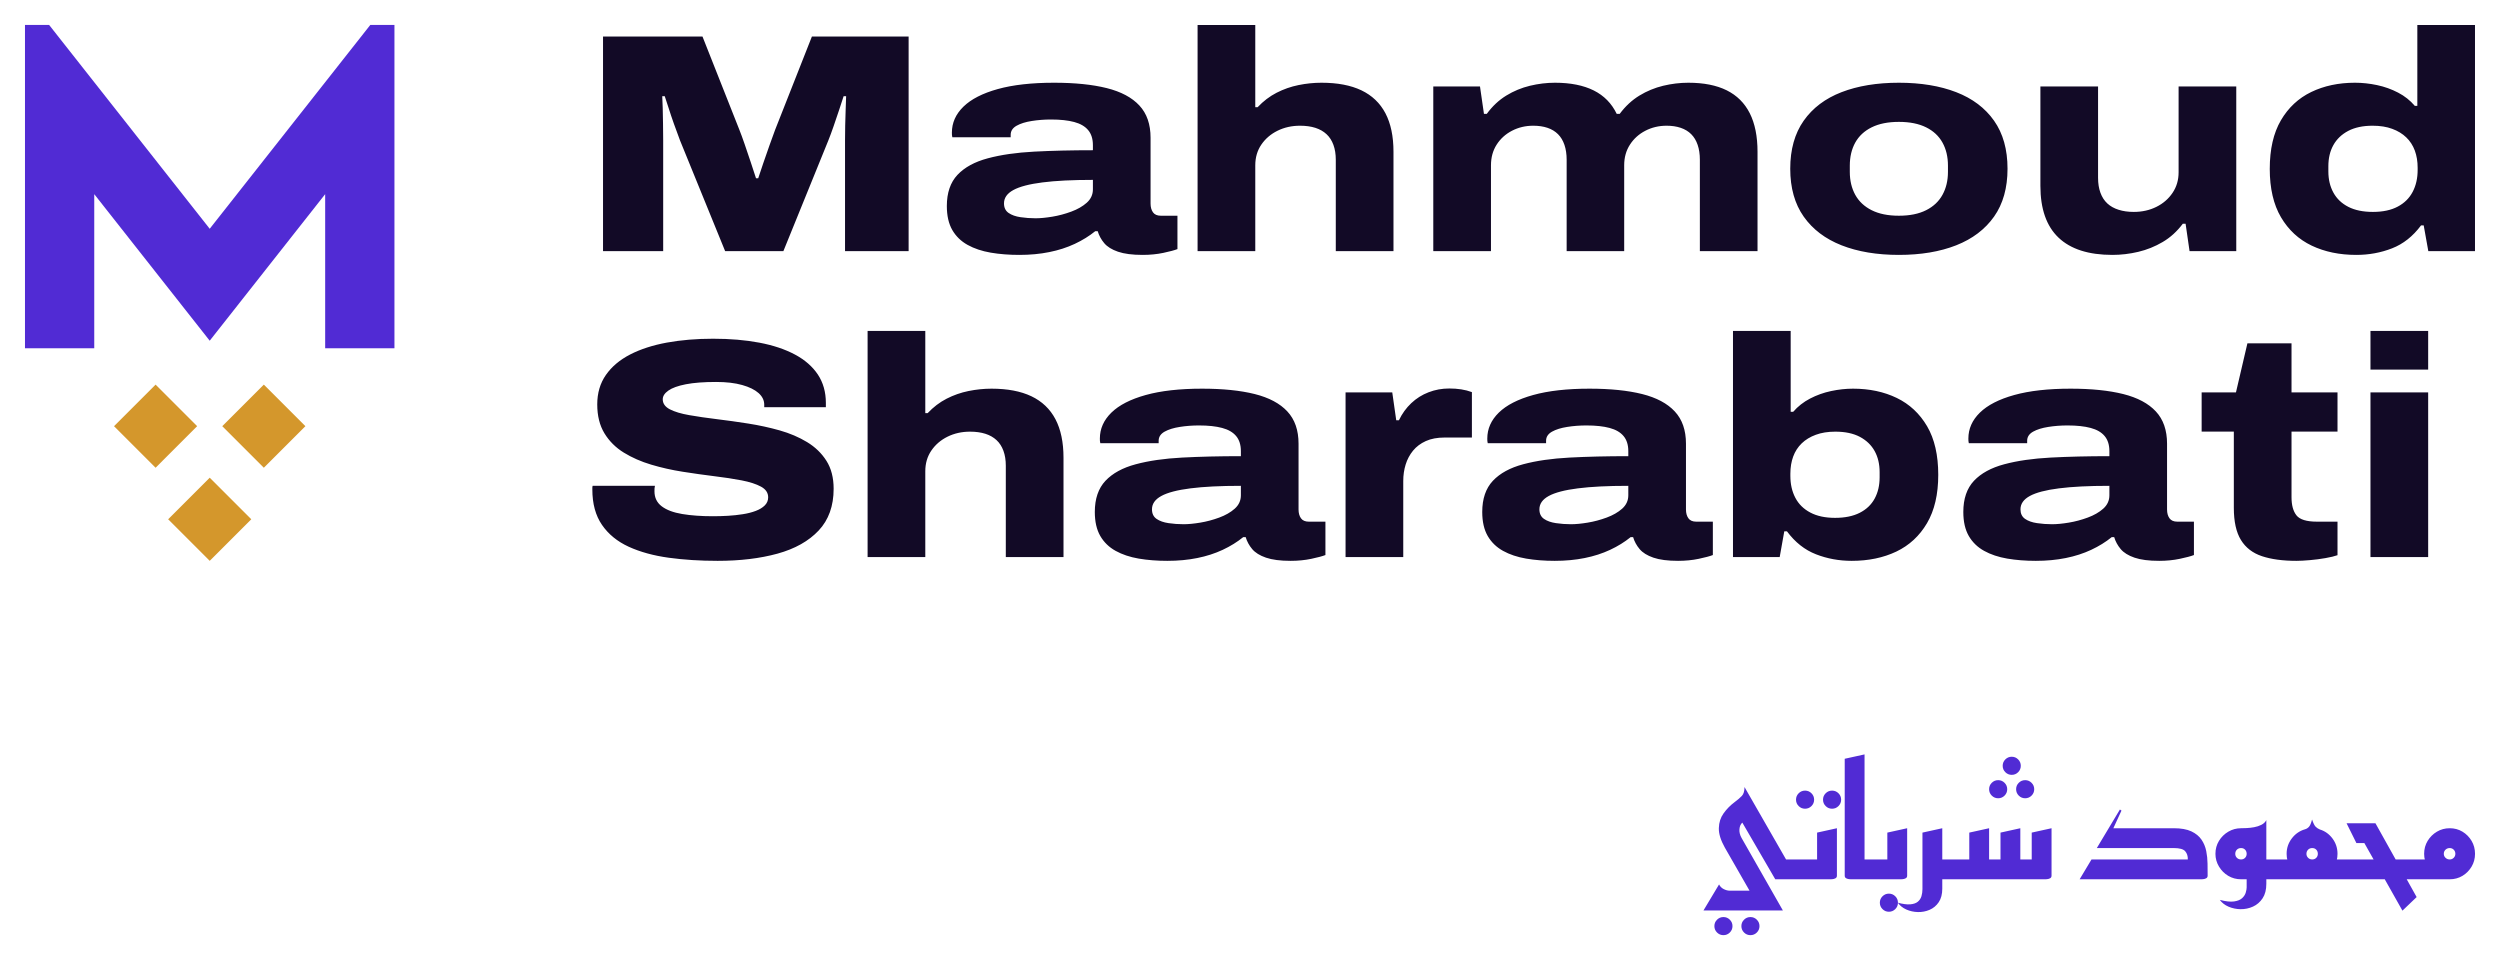
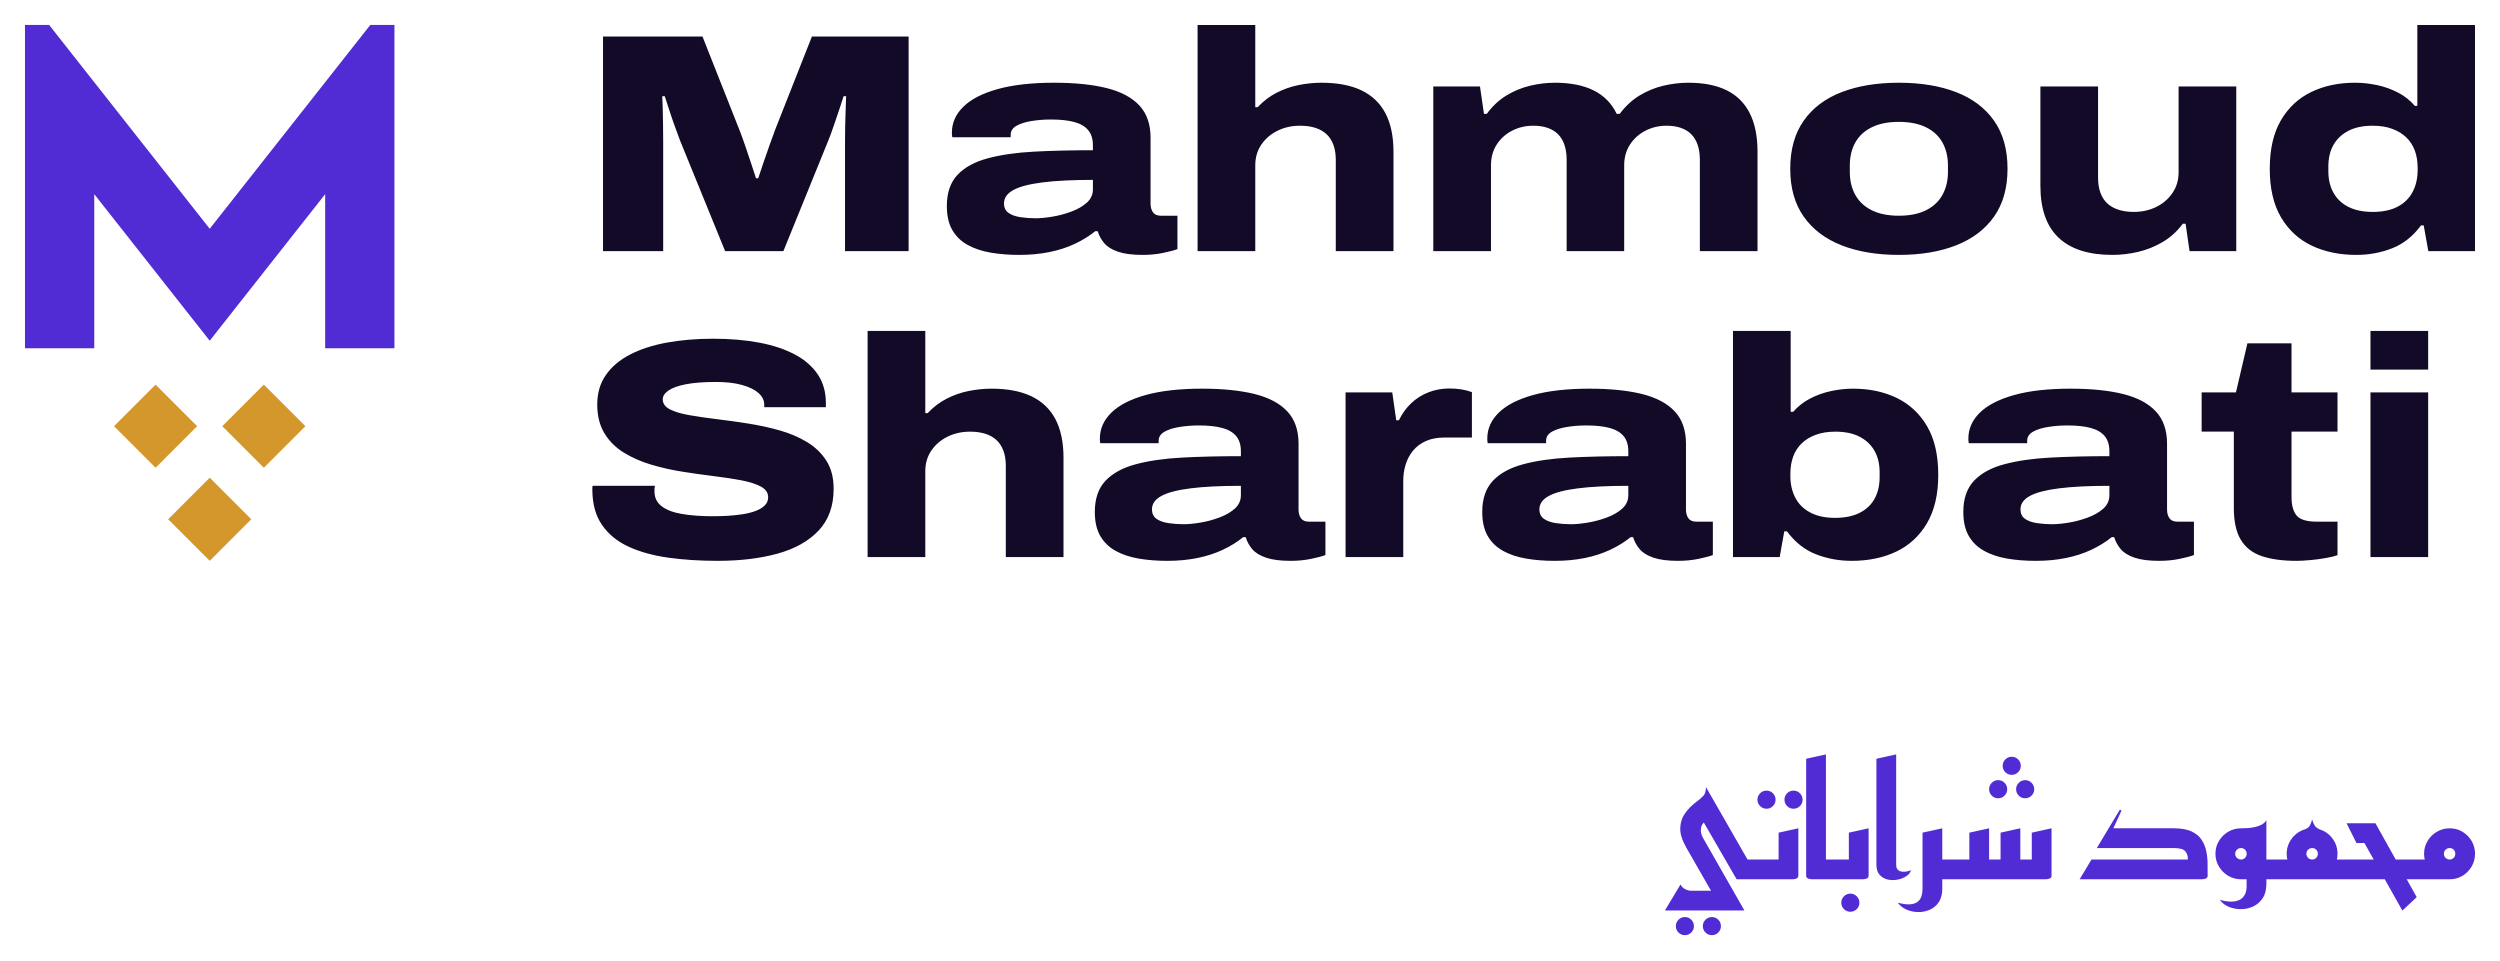
<svg xmlns="http://www.w3.org/2000/svg" viewBox="-8.00 -80.45 800.80 307.55" role="img">
  <g transform="translate(0.00 -61.36) scale(0.9246)">
    <polygon points="0.00,100.00 0.00,-12.00 8.37,-12.00 64.00,58.61 119.63,-12.00 128.00,-12.00 128.00,100.00 104.00,100.00 104.00,46.62 64.00,97.39 24.00,46.62 24.00,100.00" fill="#512bd4" />
    <polygon points="45.25,112.60 59.65,127.00 45.25,141.40 30.85,127.00" fill="#d4972c" />
    <polygon points="82.75,112.60 97.15,127.00 82.75,141.40 68.35,127.00" fill="#d4972c" />
    <polygon points="64.00,144.85 78.40,159.25 64.00,173.65 49.60,159.25" fill="#d4972c" />
  </g>
  <path transform="translate(176.71 0)" d="M8.45 0V-68.75H40.31L52.1 -38.94Q52.85 -37.07 53.81 -34.28Q54.77 -31.48 55.75 -28.55Q56.73 -25.61 57.46 -23.34H58.16Q58.84 -25.42 59.79 -28.21Q60.75 -30.99 61.76 -33.86Q62.77 -36.73 63.57 -38.85L75.36 -68.75H106.34V0H85.97V-35.48Q85.97 -37.61 86.02 -40.2Q86.07 -42.79 86.17 -45.3Q86.27 -47.82 86.32 -49.64H85.52Q84.91 -47.71 84.03 -45.09Q83.15 -42.47 82.27 -39.91Q81.38 -37.35 80.63 -35.48L66.22 0H47.57L33.11 -35.48Q32.1 -38.13 31.15 -40.82Q30.19 -43.52 29.46 -45.85Q28.72 -48.18 28.22 -49.64H27.42Q27.52 -48.22 27.57 -45.89Q27.62 -43.56 27.67 -40.87Q27.72 -38.18 27.72 -35.48V0ZM141.8 1.2Q136.88 1.2 132.64 0.48Q128.4 -0.25 125.24 -2Q122.08 -3.75 120.33 -6.77Q118.58 -9.8 118.58 -14.46Q118.58 -20.81 121.99 -24.44Q125.41 -28.06 131.7 -29.74Q138 -31.43 146.55 -31.88Q155.1 -32.33 165.37 -32.33V-33.94Q165.37 -36.96 163.85 -38.77Q162.34 -40.58 159.38 -41.37Q156.42 -42.17 151.96 -42.17Q148.76 -42.17 145.8 -41.7Q142.83 -41.24 140.93 -40.18Q139.03 -39.11 139.03 -37.26V-36.49H120.34Q120.24 -36.89 120.22 -37.21Q120.2 -37.53 120.2 -37.97Q120.2 -42.67 123.89 -46.28Q127.59 -49.89 134.89 -51.92Q142.19 -53.95 152.95 -53.95Q162.9 -53.95 169.8 -52.23Q176.69 -50.5 180.26 -46.65Q183.84 -42.81 183.84 -36.32V-15.25Q183.84 -13.51 184.62 -12.43Q185.4 -11.35 187.13 -11.35H192.45V-0.66Q191.01 -0.1 187.93 0.55Q184.85 1.2 181.32 1.2Q176.38 1.2 173.41 0.18Q170.44 -0.84 168.99 -2.57Q167.53 -4.31 166.91 -6.39H166.11Q163.26 -4.07 159.55 -2.33Q155.84 -0.59 151.4 0.3Q146.96 1.2 141.8 1.2ZM146.99 -10.53Q149.27 -10.53 152.35 -11.04Q155.43 -11.55 158.43 -12.66Q161.43 -13.76 163.4 -15.51Q165.37 -17.27 165.37 -19.8V-22.83Q155.53 -22.83 149.21 -22.02Q142.89 -21.22 139.89 -19.58Q136.89 -17.95 136.89 -15.3Q136.89 -13.26 138.36 -12.24Q139.84 -11.22 142.19 -10.88Q144.53 -10.53 146.99 -10.53ZM198.9 0V-72.45H217.38V-46.11H218.13Q220.88 -49.03 224.21 -50.74Q227.55 -52.45 231.24 -53.2Q234.93 -53.95 238.59 -53.95Q246.26 -53.95 251.37 -51.52Q256.48 -49.08 259.07 -44.17Q261.65 -39.25 261.65 -31.84V0H243.17V-29.28Q243.17 -31.97 242.41 -34.05Q241.65 -36.13 240.2 -37.47Q238.75 -38.82 236.63 -39.5Q234.5 -40.18 231.72 -40.18Q227.76 -40.18 224.5 -38.57Q221.25 -36.96 219.31 -34.11Q217.38 -31.27 217.38 -27.51V0ZM274.4 0V-52.75H289.36L290.63 -43.97H291.53Q294.22 -47.65 297.77 -49.83Q301.31 -52 305.36 -52.98Q309.41 -53.95 313.38 -53.95Q320.83 -53.95 325.79 -51.48Q330.74 -49 333.16 -43.97H334.11Q336.85 -47.65 340.42 -49.83Q343.99 -52 348.04 -52.98Q352.09 -53.95 356.1 -53.95Q363.48 -53.95 368.39 -51.52Q373.3 -49.08 375.78 -44.17Q378.26 -39.25 378.26 -31.84V0H359.79V-29.28Q359.79 -31.97 359.08 -34.05Q358.37 -36.13 357.02 -37.47Q355.67 -38.82 353.67 -39.5Q351.67 -40.18 349.14 -40.18Q345.43 -40.18 342.33 -38.57Q339.22 -36.96 337.39 -34.11Q335.55 -31.27 335.55 -27.51V0H317.12V-29.28Q317.12 -31.97 316.41 -34.05Q315.7 -36.13 314.35 -37.47Q313 -38.82 311 -39.5Q309 -40.18 306.42 -40.18Q302.71 -40.18 299.61 -38.57Q296.51 -36.96 294.69 -34.11Q292.88 -31.27 292.88 -27.51V0ZM423.54 1.2Q413 1.2 405.18 -1.87Q397.36 -4.95 393.05 -11.07Q388.74 -17.19 388.74 -26.4Q388.74 -35.65 393.05 -41.78Q397.36 -47.91 405.18 -50.93Q413 -53.95 423.54 -53.95Q434.07 -53.95 441.89 -50.93Q449.71 -47.91 454.03 -41.78Q458.34 -35.65 458.34 -26.4Q458.34 -17.19 454.03 -11.07Q449.71 -4.95 441.89 -1.87Q434.07 1.2 423.54 1.2ZM423.54 -11.35Q428.76 -11.35 432.27 -13.12Q435.77 -14.88 437.51 -18.05Q439.26 -21.22 439.26 -25.4V-27.4Q439.26 -31.62 437.51 -34.77Q435.77 -37.92 432.27 -39.66Q428.76 -41.41 423.54 -41.41Q418.32 -41.41 414.81 -39.66Q411.31 -37.92 409.56 -34.77Q407.82 -31.62 407.82 -27.4V-25.4Q407.82 -21.22 409.56 -18.05Q411.31 -14.88 414.81 -13.12Q418.32 -11.35 423.54 -11.35ZM491.93 1.2Q480.49 1.2 474.68 -4.33Q468.87 -9.85 468.87 -20.92V-52.75H487.34V-23.48Q487.34 -20.78 488.1 -18.71Q488.86 -16.63 490.31 -15.28Q491.76 -13.94 493.91 -13.26Q496.06 -12.57 498.79 -12.57Q502.76 -12.57 506.01 -14.18Q509.26 -15.79 511.2 -18.67Q513.14 -21.54 513.14 -25.24V-52.75H531.61V0H516.65L515.38 -8.78H514.48Q511.73 -5.1 508.04 -2.93Q504.34 -0.75 500.22 0.22Q496.09 1.2 491.93 1.2ZM570.05 1.2Q562.01 1.2 555.77 -1.77Q549.53 -4.75 545.93 -10.87Q542.34 -16.99 542.34 -26.35Q542.34 -35.81 545.91 -41.91Q549.48 -48.01 555.63 -50.98Q561.78 -53.95 569.63 -53.95Q573.13 -53.95 576.71 -53.19Q580.29 -52.43 583.45 -50.78Q586.6 -49.14 588.8 -46.54H589.61V-72.45H608.08V0H593.13L591.65 -8.25H590.8Q586.88 -2.99 581.5 -0.9Q576.12 1.2 570.05 1.2ZM575.39 -12.57Q580.16 -12.57 583.34 -14.27Q586.53 -15.96 588.12 -19Q589.71 -22.04 589.71 -26.01V-26.7Q589.71 -29.74 588.81 -32.2Q587.9 -34.67 586.08 -36.43Q584.26 -38.19 581.57 -39.18Q578.88 -40.18 575.3 -40.18Q570.63 -40.18 567.47 -38.52Q564.31 -36.85 562.71 -33.96Q561.11 -31.08 561.11 -27.21V-25.55Q561.11 -21.68 562.73 -18.74Q564.35 -15.8 567.51 -14.19Q570.67 -12.57 575.39 -12.57ZM45.16 99.2Q36.76 99.2 29.47 98.2Q22.18 97.19 16.7 94.69Q11.22 92.18 8.13 87.7Q5.03 83.22 5.03 76.32Q5.03 76.12 5.03 75.79Q5.03 75.47 5.13 75.16H25.08Q24.98 75.56 24.95 76Q24.93 76.44 24.93 76.92Q24.93 79.97 27.25 81.73Q29.57 83.49 33.81 84.2Q38.05 84.91 43.66 84.91Q46.02 84.91 48.48 84.77Q50.94 84.62 53.23 84.26Q55.52 83.9 57.35 83.21Q59.17 82.53 60.26 81.45Q61.35 80.37 61.35 78.85Q61.35 76.68 59.05 75.43Q56.75 74.18 52.84 73.42Q48.92 72.67 44.05 72.08Q39.19 71.48 33.98 70.66Q28.76 69.84 23.9 68.39Q19.03 66.94 15.11 64.53Q11.2 62.12 8.9 58.34Q6.6 54.55 6.6 49.09Q6.6 43.63 9.37 39.66Q12.13 35.69 17.12 33.11Q22.11 30.54 28.9 29.29Q35.7 28.05 43.71 28.05Q51.87 28.05 58.52 29.31Q65.16 30.57 69.93 33.12Q74.7 35.67 77.27 39.53Q79.83 43.4 79.83 48.61V49.99H60.09V49.18Q60.09 47.09 58.29 45.47Q56.48 43.85 53.04 42.88Q49.59 41.9 44.66 41.9Q38.77 41.9 34.97 42.64Q31.18 43.38 29.38 44.66Q27.58 45.93 27.58 47.45Q27.58 49.48 29.87 50.67Q32.17 51.85 36.09 52.53Q40 53.22 44.87 53.81Q49.73 54.4 54.95 55.22Q60.16 56.04 65.02 57.41Q69.89 58.79 73.81 61.16Q77.73 63.54 80.02 67.17Q82.32 70.8 82.32 76.11Q82.32 84.38 77.53 89.48Q72.74 94.57 64.35 96.89Q55.96 99.2 45.16 99.2ZM93.2 98V25.55H111.68V51.89H112.43Q115.18 48.97 118.51 47.26Q121.85 45.55 125.54 44.8Q129.23 44.05 132.89 44.05Q140.56 44.05 145.67 46.48Q150.78 48.92 153.37 53.83Q155.95 58.75 155.95 66.16V98H137.47V68.72Q137.47 66.03 136.71 63.95Q135.95 61.87 134.5 60.53Q133.05 59.18 130.93 58.5Q128.8 57.82 126.02 57.82Q122.06 57.82 118.8 59.43Q115.55 61.04 113.61 63.89Q111.68 66.73 111.68 70.49V98ZM189.2 99.2Q184.28 99.2 180.04 98.48Q175.8 97.75 172.64 96Q169.48 94.25 167.73 91.23Q165.98 88.2 165.98 83.54Q165.98 77.19 169.39 73.56Q172.81 69.94 179.1 68.26Q185.4 66.57 193.95 66.12Q202.5 65.67 212.77 65.67V64.06Q212.77 61.04 211.25 59.23Q209.74 57.42 206.78 56.63Q203.82 55.83 199.36 55.83Q196.16 55.83 193.2 56.3Q190.23 56.76 188.33 57.82Q186.43 58.89 186.43 60.74V61.51H167.74Q167.64 61.11 167.62 60.79Q167.6 60.47 167.6 60.03Q167.6 55.33 171.29 51.72Q174.99 48.11 182.29 46.08Q189.59 44.05 200.35 44.05Q210.3 44.05 217.2 45.77Q224.09 47.5 227.66 51.35Q231.24 55.19 231.24 61.68V82.75Q231.24 84.49 232.02 85.57Q232.8 86.65 234.53 86.65H239.85V97.34Q238.41 97.9 235.33 98.55Q232.25 99.2 228.72 99.2Q223.78 99.2 220.81 98.18Q217.84 97.16 216.39 95.43Q214.93 93.69 214.31 91.61H213.51Q210.66 93.93 206.95 95.67Q203.24 97.41 198.8 98.3Q194.36 99.2 189.2 99.2ZM194.39 87.47Q196.67 87.47 199.75 86.96Q202.83 86.45 205.83 85.34Q208.83 84.24 210.8 82.49Q212.77 80.73 212.77 78.2V75.17Q202.93 75.17 196.61 75.98Q190.29 76.78 187.29 78.42Q184.29 80.05 184.29 82.7Q184.29 84.74 185.76 85.76Q187.24 86.78 189.59 87.12Q191.93 87.47 194.39 87.47ZM246.3 98V45.25H261.26L262.53 54.17H263.39Q264.92 50.98 267.35 48.69Q269.77 46.4 272.9 45.2Q276.02 43.99 279.53 43.99Q281.55 43.99 283.35 44.27Q285.16 44.55 286.77 45.15V59.7H278.03Q274.51 59.7 272.01 60.83Q269.5 61.97 267.91 63.91Q266.32 65.86 265.55 68.34Q264.78 70.82 264.78 73.61V98ZM313.3 99.2Q308.38 99.2 304.14 98.48Q299.9 97.75 296.74 96Q293.58 94.25 291.83 91.23Q290.08 88.2 290.08 83.54Q290.08 77.19 293.49 73.56Q296.91 69.94 303.2 68.26Q309.5 66.57 318.05 66.12Q326.6 65.67 336.87 65.67V64.06Q336.87 61.04 335.35 59.23Q333.84 57.42 330.88 56.63Q327.92 55.83 323.46 55.83Q320.26 55.83 317.3 56.3Q314.33 56.76 312.43 57.82Q310.53 58.89 310.53 60.74V61.51H291.84Q291.74 61.11 291.72 60.79Q291.7 60.47 291.7 60.03Q291.7 55.33 295.39 51.72Q299.09 48.11 306.39 46.08Q313.69 44.05 324.45 44.05Q334.4 44.05 341.3 45.77Q348.19 47.5 351.76 51.35Q355.34 55.19 355.34 61.68V82.75Q355.34 84.49 356.12 85.57Q356.9 86.65 358.63 86.65H363.95V97.34Q362.51 97.9 359.43 98.55Q356.35 99.2 352.82 99.2Q347.88 99.2 344.91 98.18Q341.94 97.16 340.49 95.43Q339.03 93.69 338.41 91.61H337.61Q334.76 93.93 331.05 95.67Q327.34 97.41 322.9 98.3Q318.46 99.2 313.3 99.2ZM318.49 87.47Q320.77 87.47 323.85 86.96Q326.93 86.45 329.93 85.34Q332.93 84.24 334.9 82.49Q336.87 80.73 336.87 78.2V75.17Q327.03 75.17 320.71 75.98Q314.39 76.78 311.39 78.42Q308.39 80.05 308.39 82.7Q308.39 84.74 309.86 85.76Q311.34 86.78 313.69 87.12Q316.03 87.47 318.49 87.47ZM408.44 99.2Q402.37 99.2 396.99 97.1Q391.6 95.01 387.69 89.75H386.83L385.36 98H370.4V25.55H388.88V51.46H389.68Q391.94 48.86 395.09 47.22Q398.25 45.57 401.83 44.81Q405.41 44.05 408.85 44.05Q416.71 44.05 422.86 47.02Q429 49.99 432.58 56.09Q436.15 62.19 436.15 71.65Q436.15 81.01 432.55 87.13Q428.96 93.25 422.72 96.23Q416.48 99.2 408.44 99.2ZM403.09 85.43Q407.81 85.43 411 83.81Q414.18 82.2 415.78 79.26Q417.37 76.32 417.37 72.45V70.79Q417.37 66.92 415.78 64.04Q414.18 61.15 411.04 59.48Q407.9 57.82 403.18 57.82Q399.61 57.82 396.92 58.82Q394.23 59.81 392.41 61.57Q390.59 63.33 389.68 65.8Q388.78 68.26 388.78 71.3V71.99Q388.78 75.96 390.37 79Q391.96 82.04 395.17 83.73Q398.37 85.43 403.09 85.43ZM467.4 99.2Q462.48 99.2 458.24 98.48Q454 97.75 450.84 96Q447.68 94.25 445.93 91.23Q444.18 88.2 444.18 83.54Q444.18 77.19 447.59 73.56Q451.01 69.94 457.3 68.26Q463.6 66.57 472.15 66.12Q480.7 65.67 490.97 65.67V64.06Q490.97 61.04 489.45 59.23Q487.94 57.42 484.98 56.63Q482.02 55.83 477.56 55.83Q474.36 55.83 471.4 56.3Q468.43 56.76 466.53 57.82Q464.63 58.89 464.63 60.74V61.51H445.94Q445.84 61.11 445.82 60.79Q445.8 60.47 445.8 60.03Q445.8 55.33 449.49 51.72Q453.19 48.11 460.49 46.08Q467.79 44.05 478.55 44.05Q488.5 44.05 495.4 45.77Q502.29 47.5 505.86 51.35Q509.44 55.19 509.44 61.68V82.75Q509.44 84.49 510.22 85.57Q511 86.65 512.73 86.65H518.05V97.34Q516.61 97.9 513.53 98.55Q510.45 99.2 506.92 99.2Q501.98 99.2 499.01 98.18Q496.04 97.16 494.59 95.43Q493.13 93.69 492.51 91.61H491.71Q488.86 93.93 485.15 95.67Q481.44 97.41 477 98.3Q472.56 99.2 467.4 99.2ZM472.59 87.47Q474.87 87.47 477.95 86.96Q481.03 86.45 484.03 85.34Q487.03 84.24 489 82.49Q490.97 80.73 490.97 78.2V75.17Q481.13 75.17 474.81 75.98Q468.49 76.78 465.49 78.42Q462.49 80.05 462.49 82.7Q462.49 84.74 463.96 85.76Q465.44 86.78 467.79 87.12Q470.13 87.47 472.59 87.47ZM550.88 99.2Q544.32 99.2 539.85 97.71Q535.38 96.22 533.11 92.52Q530.83 88.83 530.83 82.22V57.79H520.52V45.25H531.51L535.18 29.52H549.31V45.25H564.04V57.79H549.31V78.83Q549.31 82.63 550.9 84.64Q552.5 86.65 557.47 86.65H564.04V97.39Q562.64 97.89 560.19 98.32Q557.75 98.75 555.22 98.97Q552.69 99.2 550.88 99.2ZM574.6 37.95V25.55H593.08V37.95ZM574.6 98V45.25H593.08V98Z" fill="#120a26" />
-   <path transform="translate(536.40 201.20)" d="M16.3 17.9Q15.1 17.9 14.25 17.05Q13.4 16.2 13.4 15Q13.4 13.8 14.25 12.95Q15.1 12.1 16.3 12.1Q17.5 12.1 18.35 12.95Q19.2 13.8 19.2 15Q19.2 16.2 18.35 17.05Q17.5 17.9 16.3 17.9ZM7.65 17.9Q6.45 17.9 5.6 17.05Q4.75 16.2 4.75 15Q4.75 13.8 5.6 12.95Q6.45 12.1 7.65 12.1Q8.85 12.1 9.7 12.95Q10.55 13.8 10.55 15Q10.55 16.2 9.7 17.05Q8.85 17.9 7.65 17.9ZM19.65 10 8.1 -10.15Q6.1 -13.7 6.18 -16.4Q6.25 -19.1 7.7 -21.12Q9.15 -23.15 11.15 -24.65Q12.7 -25.8 13.55 -26.7Q14.4 -27.6 14.4 -29.55L31.35 0H24.25L13.7 -18.15Q12.9 -17.45 12.78 -16.07Q12.65 -14.7 13.45 -13.25L26.7 10ZM26.85 0V-6.35H35V0ZM1.25 10 6.25 1.65Q6.75 2.65 7.75 3.15Q8.75 3.65 9.65 3.65H18.25L21.25 10ZM42.45 -22.6Q41.25 -22.6 40.4 -23.45Q39.55 -24.3 39.55 -25.5Q39.55 -26.7 40.4 -27.55Q41.25 -28.4 42.45 -28.4Q43.65 -28.4 44.5 -27.55Q45.35 -26.7 45.35 -25.5Q45.35 -24.3 44.5 -23.45Q43.65 -22.6 42.45 -22.6ZM33.8 -22.6Q32.6 -22.6 31.75 -23.45Q30.9 -24.3 30.9 -25.5Q30.9 -26.7 31.75 -27.55Q32.6 -28.4 33.8 -28.4Q35 -28.4 35.85 -27.55Q36.7 -26.7 36.7 -25.5Q36.7 -24.3 35.85 -23.45Q35 -22.6 33.8 -22.6ZM33 0V-6.35H37.65V-14.95L44 -16.35V-1.15Q44 -0.55 43.5 -0.3Q43 -0.05 42.5 -0.03Q42 0 42 0ZM48.5 0Q48.5 0 48 -0.03Q47.5 -0.05 47 -0.3Q46.5 -0.55 46.5 -1.15V-38.6L52.85 -40V-6.35H57.5V0ZM60.65 10.4Q59.45 10.4 58.6 9.55Q57.75 8.7 57.75 7.5Q57.75 6.3 58.6 5.45Q59.45 4.6 60.65 4.6Q61.85 4.6 62.7 5.45Q63.55 6.3 63.55 7.5Q63.55 8.7 62.7 9.55Q61.85 10.4 60.65 10.4ZM55.5 0V-6.35H60.15V-14.95L66.5 -16.35V-1.15Q66.5 -0.55 66 -0.3Q65.5 -0.05 65 -0.03Q64.5 0 64.5 0ZM76.45 0V-6.35H83.75V0ZM63.5 7.5Q65.9 8.15 67.47 8.03Q69.05 7.9 69.9 7.2Q70.75 6.5 71.08 5.43Q71.4 4.35 71.4 3.15V-14.95L77.75 -16.35V3Q77.75 5.65 76.62 7.33Q75.5 9 73.7 9.78Q71.9 10.55 69.93 10.5Q67.95 10.45 66.22 9.68Q64.5 8.9 63.5 7.5ZM100 -33.45Q98.8 -33.45 97.95 -34.3Q97.1 -35.15 97.1 -36.35Q97.1 -37.55 97.95 -38.4Q98.8 -39.25 100 -39.25Q101.2 -39.25 102.05 -38.4Q102.9 -37.55 102.9 -36.35Q102.9 -35.15 102.05 -34.3Q101.2 -33.45 100 -33.45ZM104.3 -25.95Q103.1 -25.95 102.25 -26.8Q101.4 -27.65 101.4 -28.85Q101.4 -30.05 102.25 -30.9Q103.1 -31.75 104.3 -31.75Q105.5 -31.75 106.35 -30.9Q107.2 -30.05 107.2 -28.85Q107.2 -27.65 106.35 -26.8Q105.5 -25.95 104.3 -25.95ZM95.65 -25.95Q94.45 -25.95 93.6 -26.8Q92.75 -27.65 92.75 -28.85Q92.75 -30.05 93.6 -30.9Q94.45 -31.75 95.65 -31.75Q96.85 -31.75 97.7 -30.9Q98.55 -30.05 98.55 -28.85Q98.55 -27.65 97.7 -26.8Q96.85 -25.95 95.65 -25.95ZM81.75 0V-6.35H86.4V-14.95L92.75 -16.35V-6.35H96.4V-14.95L102.75 -16.35V-6.35H106.4V-14.95L112.75 -16.35V-1.15Q112.75 -0.55 112.25 -0.3Q111.75 -0.05 111.25 -0.03Q110.75 0 110.75 0ZM121.75 0 125.55 -6.35H156.4Q156.45 -7.95 155.57 -8.97Q154.7 -10 151.9 -10H127.25L134.65 -22.35L135.15 -22L132.55 -16.35H151.9Q155.4 -16.35 157.53 -15.35Q159.65 -14.35 160.78 -12.7Q161.9 -11.05 162.3 -9.05Q162.7 -7.05 162.72 -5Q162.75 -2.95 162.75 -1.15Q162.75 -0.55 162.25 -0.3Q161.75 -0.05 161.25 -0.03Q160.75 0 160.75 0ZM173.3 0 175.15 -6.35H185V0ZM166.65 6.6Q169.5 7.35 171.22 7.1Q172.95 6.85 173.82 6.03Q174.7 5.2 174.97 4.22Q175.25 3.25 175.25 2.6V-6.4L181.55 -8.15V1.45Q181.55 4.3 180.35 6.1Q179.15 7.9 177.28 8.75Q175.4 9.6 173.32 9.58Q171.25 9.55 169.45 8.78Q167.65 8 166.65 6.6ZM181.55 -8.15 173.45 -16.35Q174.1 -16.35 175.25 -16.4Q176.4 -16.45 177.65 -16.68Q178.9 -16.9 179.98 -17.45Q181.05 -18 181.55 -18.95ZM173.45 0Q171.2 0 169.35 -1.1Q167.5 -2.2 166.38 -4.08Q165.25 -5.95 165.25 -8.15Q165.25 -10.45 166.38 -12.3Q167.5 -14.15 169.38 -15.25Q171.25 -16.35 173.45 -16.35Q175.7 -16.35 177.52 -15.25Q179.35 -14.15 180.45 -12.3Q181.55 -10.45 181.55 -8.15Q181.55 -5.9 180.45 -4.05Q179.35 -2.2 177.52 -1.1Q175.7 0 173.45 0ZM173.45 -6.35Q174.25 -6.35 174.75 -6.88Q175.25 -7.4 175.25 -8.15Q175.25 -8.95 174.75 -9.48Q174.25 -10 173.45 -10Q172.65 -10 172.12 -9.48Q171.6 -8.95 171.6 -8.15Q171.6 -7.4 172.12 -6.88Q172.65 -6.35 173.45 -6.35ZM183 0V-6.35H193L196.25 0ZM196.25 0 199.5 -6.35H209.5V0ZM196.25 0Q194 0 192.15 -1.1Q190.3 -2.2 189.18 -4.05Q188.05 -5.9 188.05 -8.15Q188.05 -10.9 189.7 -13.07Q191.35 -15.25 193.9 -16Q194.65 -16.2 195.2 -16.8Q195.75 -17.4 196.2 -19.15Q196.8 -17.35 197.38 -16.8Q197.95 -16.25 198.7 -15.95Q201.15 -15.2 202.75 -13.05Q204.35 -10.9 204.35 -8.15Q204.35 -5.9 203.25 -4.05Q202.15 -2.2 200.32 -1.1Q198.5 0 196.25 0ZM196.25 -6.35Q197.05 -6.35 197.55 -6.88Q198.05 -7.4 198.05 -8.15Q198.05 -8.95 197.55 -9.48Q197.05 -10 196.25 -10Q195.45 -10 194.93 -9.48Q194.4 -8.95 194.4 -8.15Q194.4 -7.4 194.93 -6.88Q195.45 -6.35 196.25 -6.35ZM207.5 0V-6.35H229.75V0ZM225.15 10.05 212.95 -11.6H210.4L207.25 -17.95H216.5L229.7 5.7ZM227.75 0V-6.35H237.75L240.4 0ZM240.3 0Q238.05 0 236.2 -1.1Q234.35 -2.2 233.22 -4.08Q232.1 -5.95 232.1 -8.15Q232.1 -10.45 233.22 -12.3Q234.35 -14.15 236.2 -15.25Q238.05 -16.35 240.3 -16.35Q242.55 -16.35 244.38 -15.25Q246.2 -14.15 247.3 -12.3Q248.4 -10.45 248.4 -8.15Q248.4 -5.9 247.3 -4.05Q246.2 -2.2 244.38 -1.1Q242.55 0 240.3 0ZM240.3 -6.35Q241.05 -6.35 241.57 -6.88Q242.1 -7.4 242.1 -8.15Q242.1 -8.95 241.57 -9.48Q241.05 -10 240.3 -10Q239.5 -10 238.95 -9.48Q238.4 -8.95 238.4 -8.15Q238.4 -7.4 238.95 -6.88Q239.5 -6.35 240.3 -6.35Z" fill="#512bd4" />
+   <path transform="translate(524.05 201.20)" d="M16.3 17.9Q15.1 17.9 14.25 17.05Q13.4 16.2 13.4 15Q13.4 13.8 14.25 12.95Q15.1 12.1 16.3 12.1Q17.5 12.1 18.35 12.95Q19.2 13.8 19.2 15Q19.2 16.2 18.35 17.05Q17.5 17.9 16.3 17.9ZM7.65 17.9Q6.45 17.9 5.6 17.05Q4.75 16.2 4.75 15Q4.75 13.8 5.6 12.95Q6.45 12.1 7.65 12.1Q8.85 12.1 9.7 12.95Q10.55 13.8 10.55 15Q10.55 16.2 9.7 17.05Q8.85 17.9 7.65 17.9ZM19.65 10 8.1 -10.15Q6.08 -13.7 6.17 -16.4Q6.25 -19.1 7.7 -21.12Q9.15 -23.15 11.15 -24.65Q12.7 -25.8 13.55 -26.7Q14.4 -27.6 14.4 -29.55L31.35 0H24.23L13.72 -18.17Q12.9 -17.47 12.78 -16.07Q12.65 -14.68 13.45 -13.27L26.72 10ZM26.87 0V-6.33H35V0ZM1.25 10 6.25 1.67Q6.75 2.67 7.75 3.17Q8.75 3.67 9.65 3.67H18.27L21.27 10ZM42.45 -22.6Q41.25 -22.6 40.4 -23.45Q39.55 -24.3 39.55 -25.5Q39.55 -26.7 40.4 -27.55Q41.25 -28.4 42.45 -28.4Q43.65 -28.4 44.5 -27.55Q45.35 -26.7 45.35 -25.5Q45.35 -24.3 44.5 -23.45Q43.65 -22.6 42.45 -22.6ZM33.8 -22.6Q32.6 -22.6 31.75 -23.45Q30.9 -24.3 30.9 -25.5Q30.9 -26.7 31.75 -27.55Q32.6 -28.4 33.8 -28.4Q35 -28.4 35.85 -27.55Q36.7 -26.7 36.7 -25.5Q36.7 -24.3 35.85 -23.45Q35 -22.6 33.8 -22.6ZM33 0V-6.33H37.67V-14.93L44 -16.33V-1.15Q44 -0.55 43.5 -0.3Q43 -0.05 42.5 -0.03Q42 0 42 0ZM48.5 0Q48.5 0 48 -0.03Q47.5 -0.05 47 -0.3Q46.5 -0.55 46.5 -1.15V-38.6L52.83 -40V-6.33H57.5V0ZM60.65 10.4Q59.45 10.4 58.6 9.55Q57.75 8.7 57.75 7.5Q57.75 6.3 58.6 5.45Q59.45 4.6 60.65 4.6Q61.85 4.6 62.7 5.45Q63.55 6.3 63.55 7.5Q63.55 8.7 62.7 9.55Q61.85 10.4 60.65 10.4ZM55.5 0V-6.33H60.17V-14.93L66.5 -16.33V-1.15Q66.5 -0.55 66 -0.3Q65.5 -0.05 65 -0.03Q64.5 0 64.5 0ZM80.08 -2.9Q79.78 -1.8 78.58 -0.99Q77.37 -0.18 75.74 0.12Q74.12 0.42 72.59 0.07Q71.07 -0.28 70.03 -1.43Q69 -2.57 69 -4.67V-38.6L75.33 -40V-4.67Q75.33 -3.53 75.88 -3.03Q76.43 -2.52 77.23 -2.43Q78.03 -2.33 78.83 -2.52Q79.63 -2.7 80.08 -2.9ZM88.8 0V-6.33H96.1V0ZM75.85 7.5Q78.27 8.15 79.83 8.02Q81.38 7.88 82.25 7.18Q83.12 6.48 83.44 5.42Q83.77 4.35 83.77 3.17V-14.93L90.1 -16.33V3Q90.1 5.65 88.98 7.33Q87.85 9 86.05 9.78Q84.25 10.55 82.28 10.5Q80.3 10.45 78.58 9.68Q76.85 8.9 75.85 7.5ZM112.35 -33.45Q111.15 -33.45 110.3 -34.3Q109.45 -35.15 109.45 -36.35Q109.45 -37.55 110.3 -38.4Q111.15 -39.25 112.35 -39.25Q113.55 -39.25 114.4 -38.4Q115.25 -37.55 115.25 -36.35Q115.25 -35.15 114.4 -34.3Q113.55 -33.45 112.35 -33.45ZM116.65 -25.95Q115.45 -25.95 114.6 -26.8Q113.75 -27.65 113.75 -28.85Q113.75 -30.05 114.6 -30.9Q115.45 -31.75 116.65 -31.75Q117.85 -31.75 118.7 -30.9Q119.55 -30.05 119.55 -28.85Q119.55 -27.65 118.7 -26.8Q117.85 -25.95 116.65 -25.95ZM108 -25.95Q106.8 -25.95 105.95 -26.8Q105.1 -27.65 105.1 -28.85Q105.1 -30.05 105.95 -30.9Q106.8 -31.75 108 -31.75Q109.2 -31.75 110.05 -30.9Q110.9 -30.05 110.9 -28.85Q110.9 -27.65 110.05 -26.8Q109.2 -25.95 108 -25.95ZM94.1 0V-6.33H98.77V-14.93L105.1 -16.33V-6.33H108.77V-14.93L115.1 -16.33V-6.33H118.77V-14.93L125.1 -16.33V-1.15Q125.1 -0.55 124.6 -0.3Q124.1 -0.05 123.6 -0.03Q123.1 0 123.1 0ZM134.1 0 137.9 -6.33H168.77Q168.82 -7.93 167.94 -8.97Q167.07 -10 164.27 -10H139.6L147 -22.33L147.5 -21.98L144.9 -16.33H164.27Q167.77 -16.33 169.89 -15.35Q172.02 -14.37 173.12 -12.72Q174.23 -11.07 174.65 -9.07Q175.07 -7.07 175.08 -5.01Q175.1 -2.95 175.1 -1.15Q175.1 -0.55 174.6 -0.3Q174.1 -0.05 173.6 -0.03Q173.1 0 173.1 0ZM185.67 0 187.5 -6.33H197.35V0ZM179 6.6Q181.85 7.35 183.58 7.1Q185.3 6.85 186.17 6.02Q187.03 5.18 187.31 4.22Q187.58 3.25 187.58 2.6V-6.4L193.92 -8.17V1.43Q193.92 4.29 192.71 6.09Q191.5 7.9 189.62 8.74Q187.73 9.58 185.66 9.57Q183.58 9.55 181.79 8.78Q180 8 179 6.6ZM193.92 -8.17 185.8 -16.33Q186.45 -16.33 187.6 -16.38Q188.75 -16.43 190.01 -16.68Q191.27 -16.92 192.34 -17.47Q193.42 -18.02 193.92 -18.97ZM185.81 0Q183.57 0 181.71 -1.1Q179.85 -2.2 178.73 -4.07Q177.6 -5.94 177.6 -8.16Q177.6 -10.43 178.73 -12.29Q179.85 -14.15 181.72 -15.24Q183.58 -16.33 185.82 -16.33Q188.05 -16.33 189.88 -15.23Q191.72 -14.13 192.82 -12.29Q193.92 -10.44 193.92 -8.17Q193.92 -5.92 192.82 -4.06Q191.72 -2.2 189.88 -1.1Q188.05 0 185.81 0ZM185.8 -6.33Q186.58 -6.33 187.09 -6.87Q187.6 -7.4 187.6 -8.17Q187.6 -8.94 187.09 -9.47Q186.58 -10 185.8 -10Q185.02 -10 184.47 -9.47Q183.93 -8.94 183.93 -8.17Q183.93 -7.4 184.47 -6.87Q185.02 -6.33 185.8 -6.33ZM195.35 0V-6.33H205.35L208.6 0ZM208.6 0 211.85 -6.33H221.85V0ZM208.61 0Q206.37 0 204.51 -1.1Q202.65 -2.2 201.53 -4.06Q200.42 -5.92 200.42 -8.17Q200.42 -10.88 202.07 -13.06Q203.72 -15.23 206.25 -16Q207 -16.22 207.54 -16.81Q208.08 -17.4 208.57 -19.13Q209.13 -17.37 209.71 -16.81Q210.28 -16.25 211.05 -15.95Q213.52 -15.19 215.11 -13.03Q216.7 -10.88 216.7 -8.15Q216.7 -5.92 215.6 -4.06Q214.5 -2.2 212.68 -1.1Q210.85 0 208.61 0ZM208.6 -6.33Q209.38 -6.33 209.89 -6.87Q210.4 -7.4 210.4 -8.17Q210.4 -8.94 209.89 -9.47Q209.38 -10 208.6 -10Q207.82 -10 207.27 -9.47Q206.73 -8.94 206.73 -8.17Q206.73 -7.4 207.27 -6.87Q207.82 -6.33 208.6 -6.33ZM219.85 0V-6.33H242.08V0ZM237.48 10.03 225.32 -11.62H222.77L219.6 -17.95H228.85L242.07 5.72ZM240.1 0V-6.33H250.1L252.75 0ZM252.64 0Q250.4 0 248.54 -1.1Q246.68 -2.2 245.56 -4.07Q244.43 -5.94 244.43 -8.16Q244.43 -10.43 245.56 -12.29Q246.68 -14.15 248.55 -15.24Q250.42 -16.33 252.65 -16.33Q254.88 -16.33 256.72 -15.23Q258.55 -14.13 259.65 -12.29Q260.75 -10.44 260.75 -8.17Q260.75 -5.92 259.65 -4.06Q258.55 -2.2 256.72 -1.1Q254.88 0 252.64 0ZM252.63 -6.33Q253.42 -6.33 253.93 -6.87Q254.43 -7.4 254.43 -8.17Q254.43 -8.94 253.93 -9.47Q253.42 -10 252.63 -10Q251.85 -10 251.31 -9.47Q250.77 -8.94 250.77 -8.17Q250.77 -7.4 251.31 -6.87Q251.85 -6.33 252.63 -6.33Z" fill="#512bd4" />
</svg>
